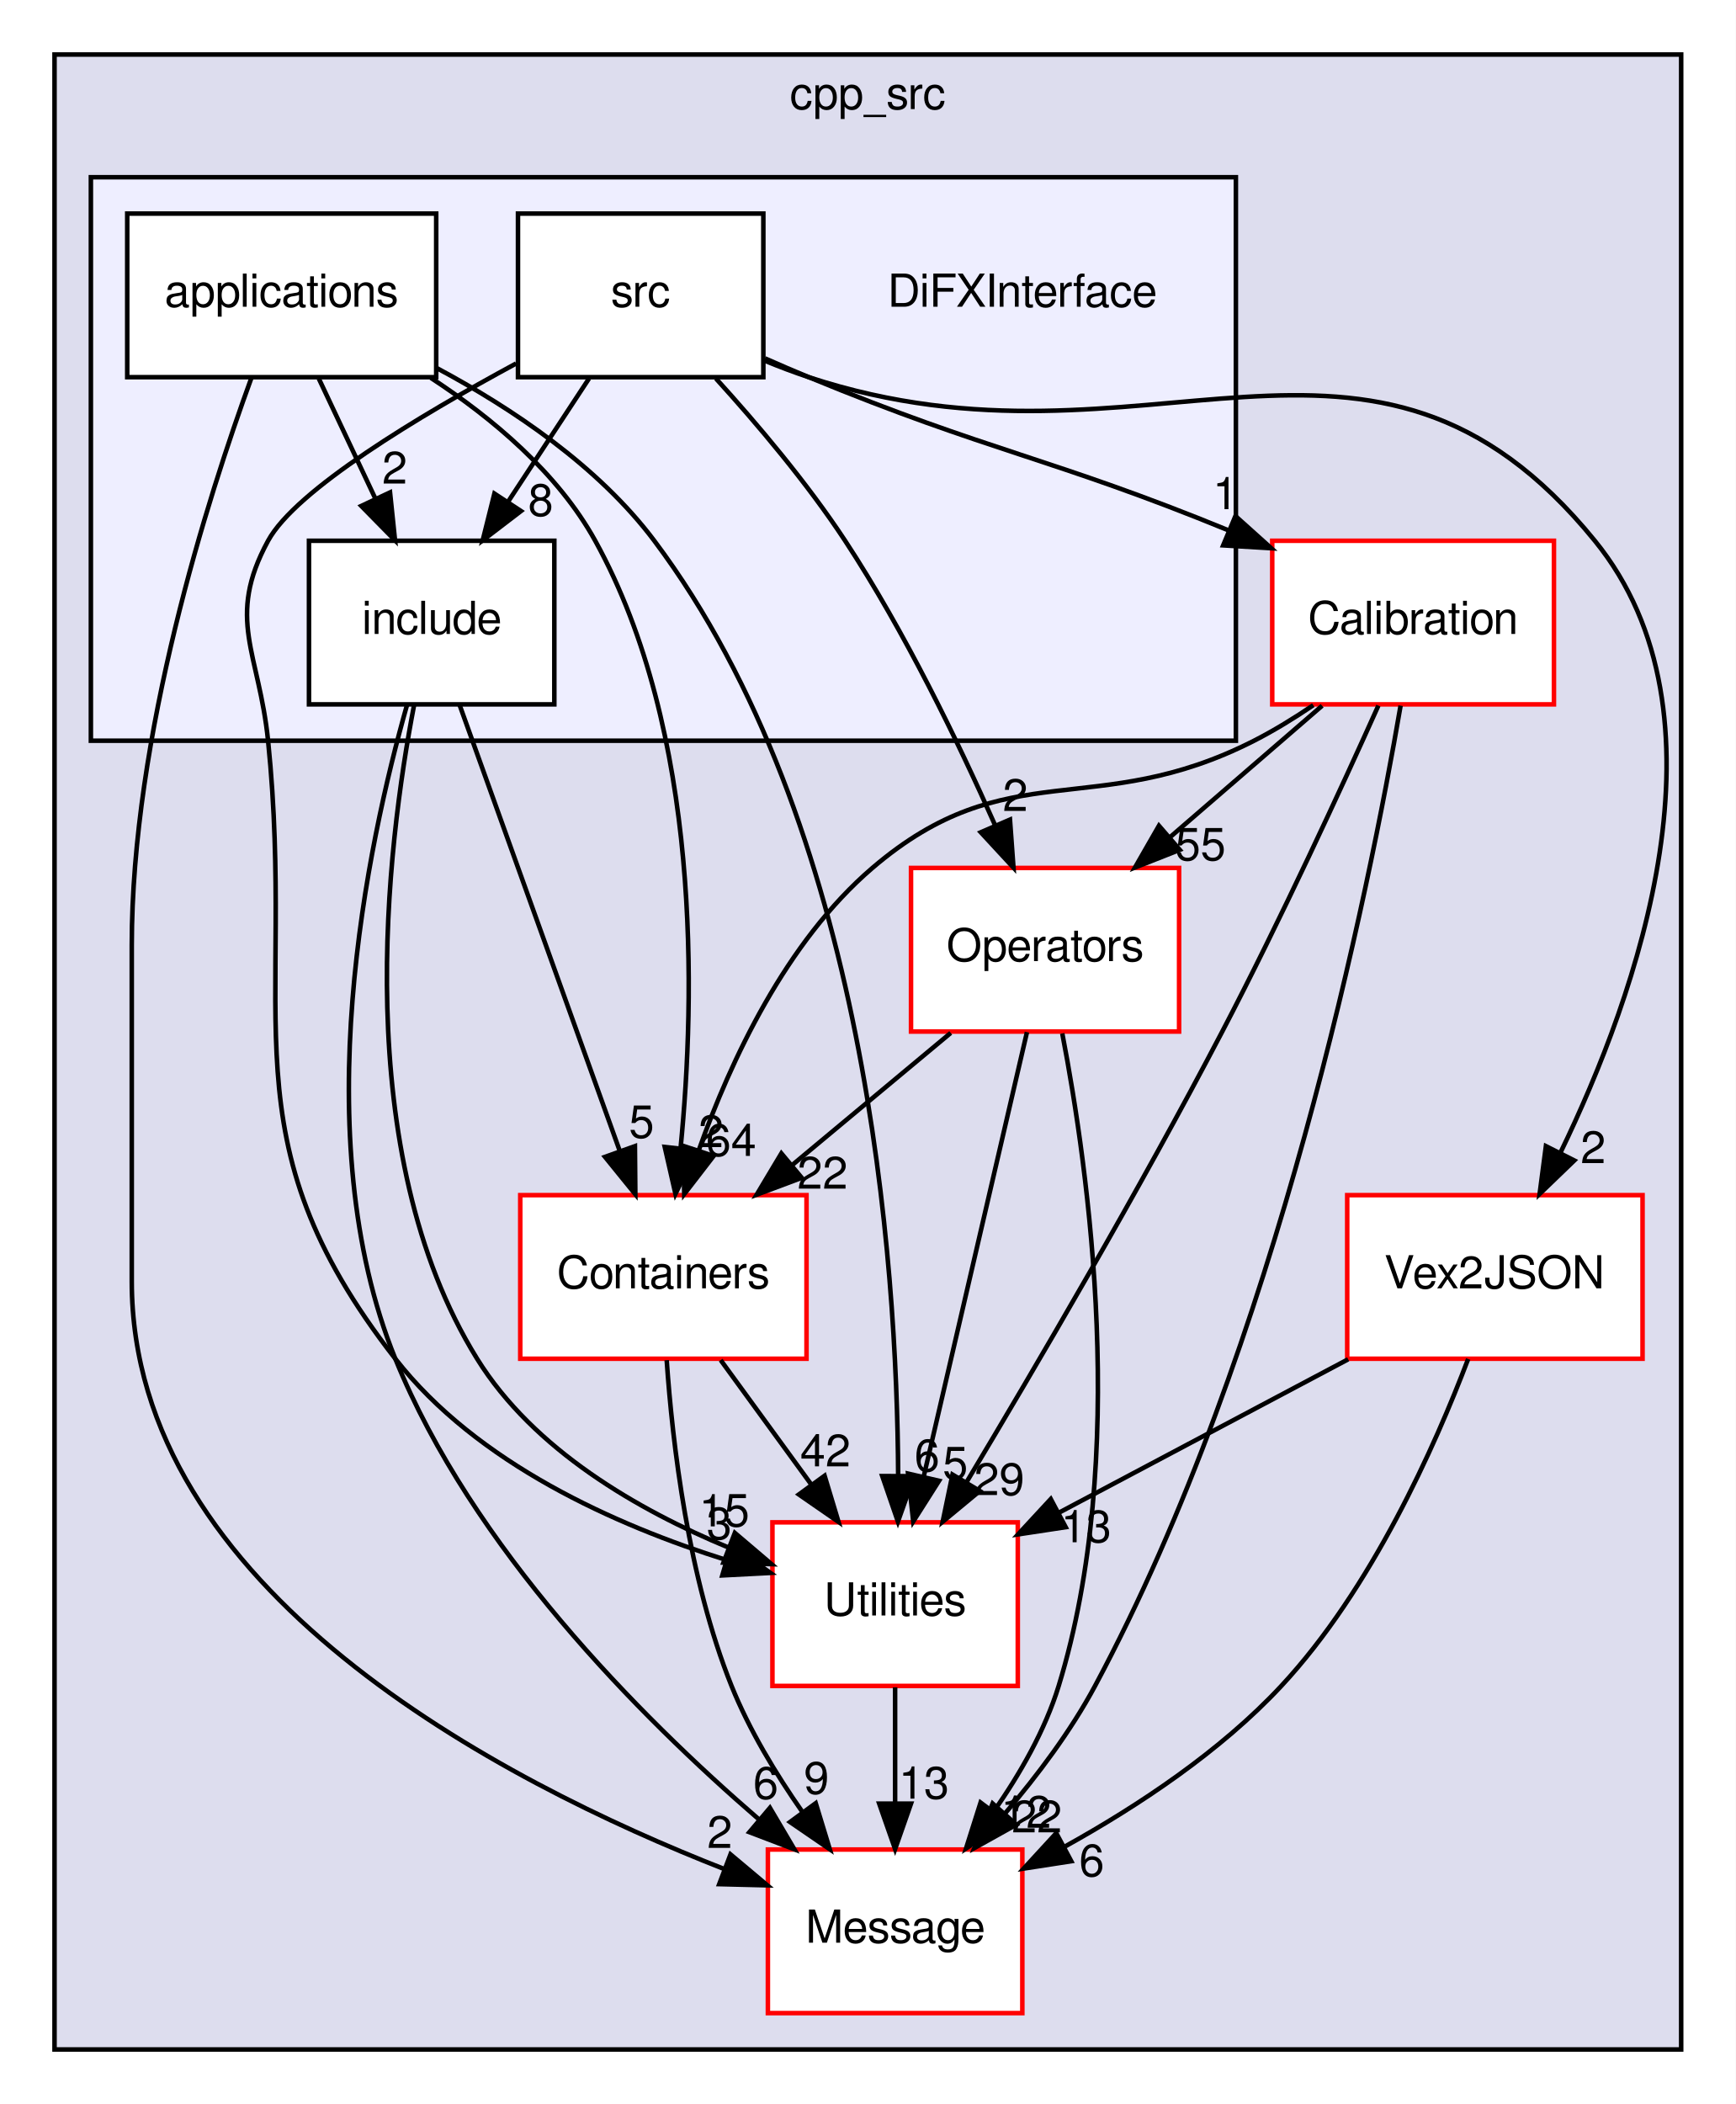
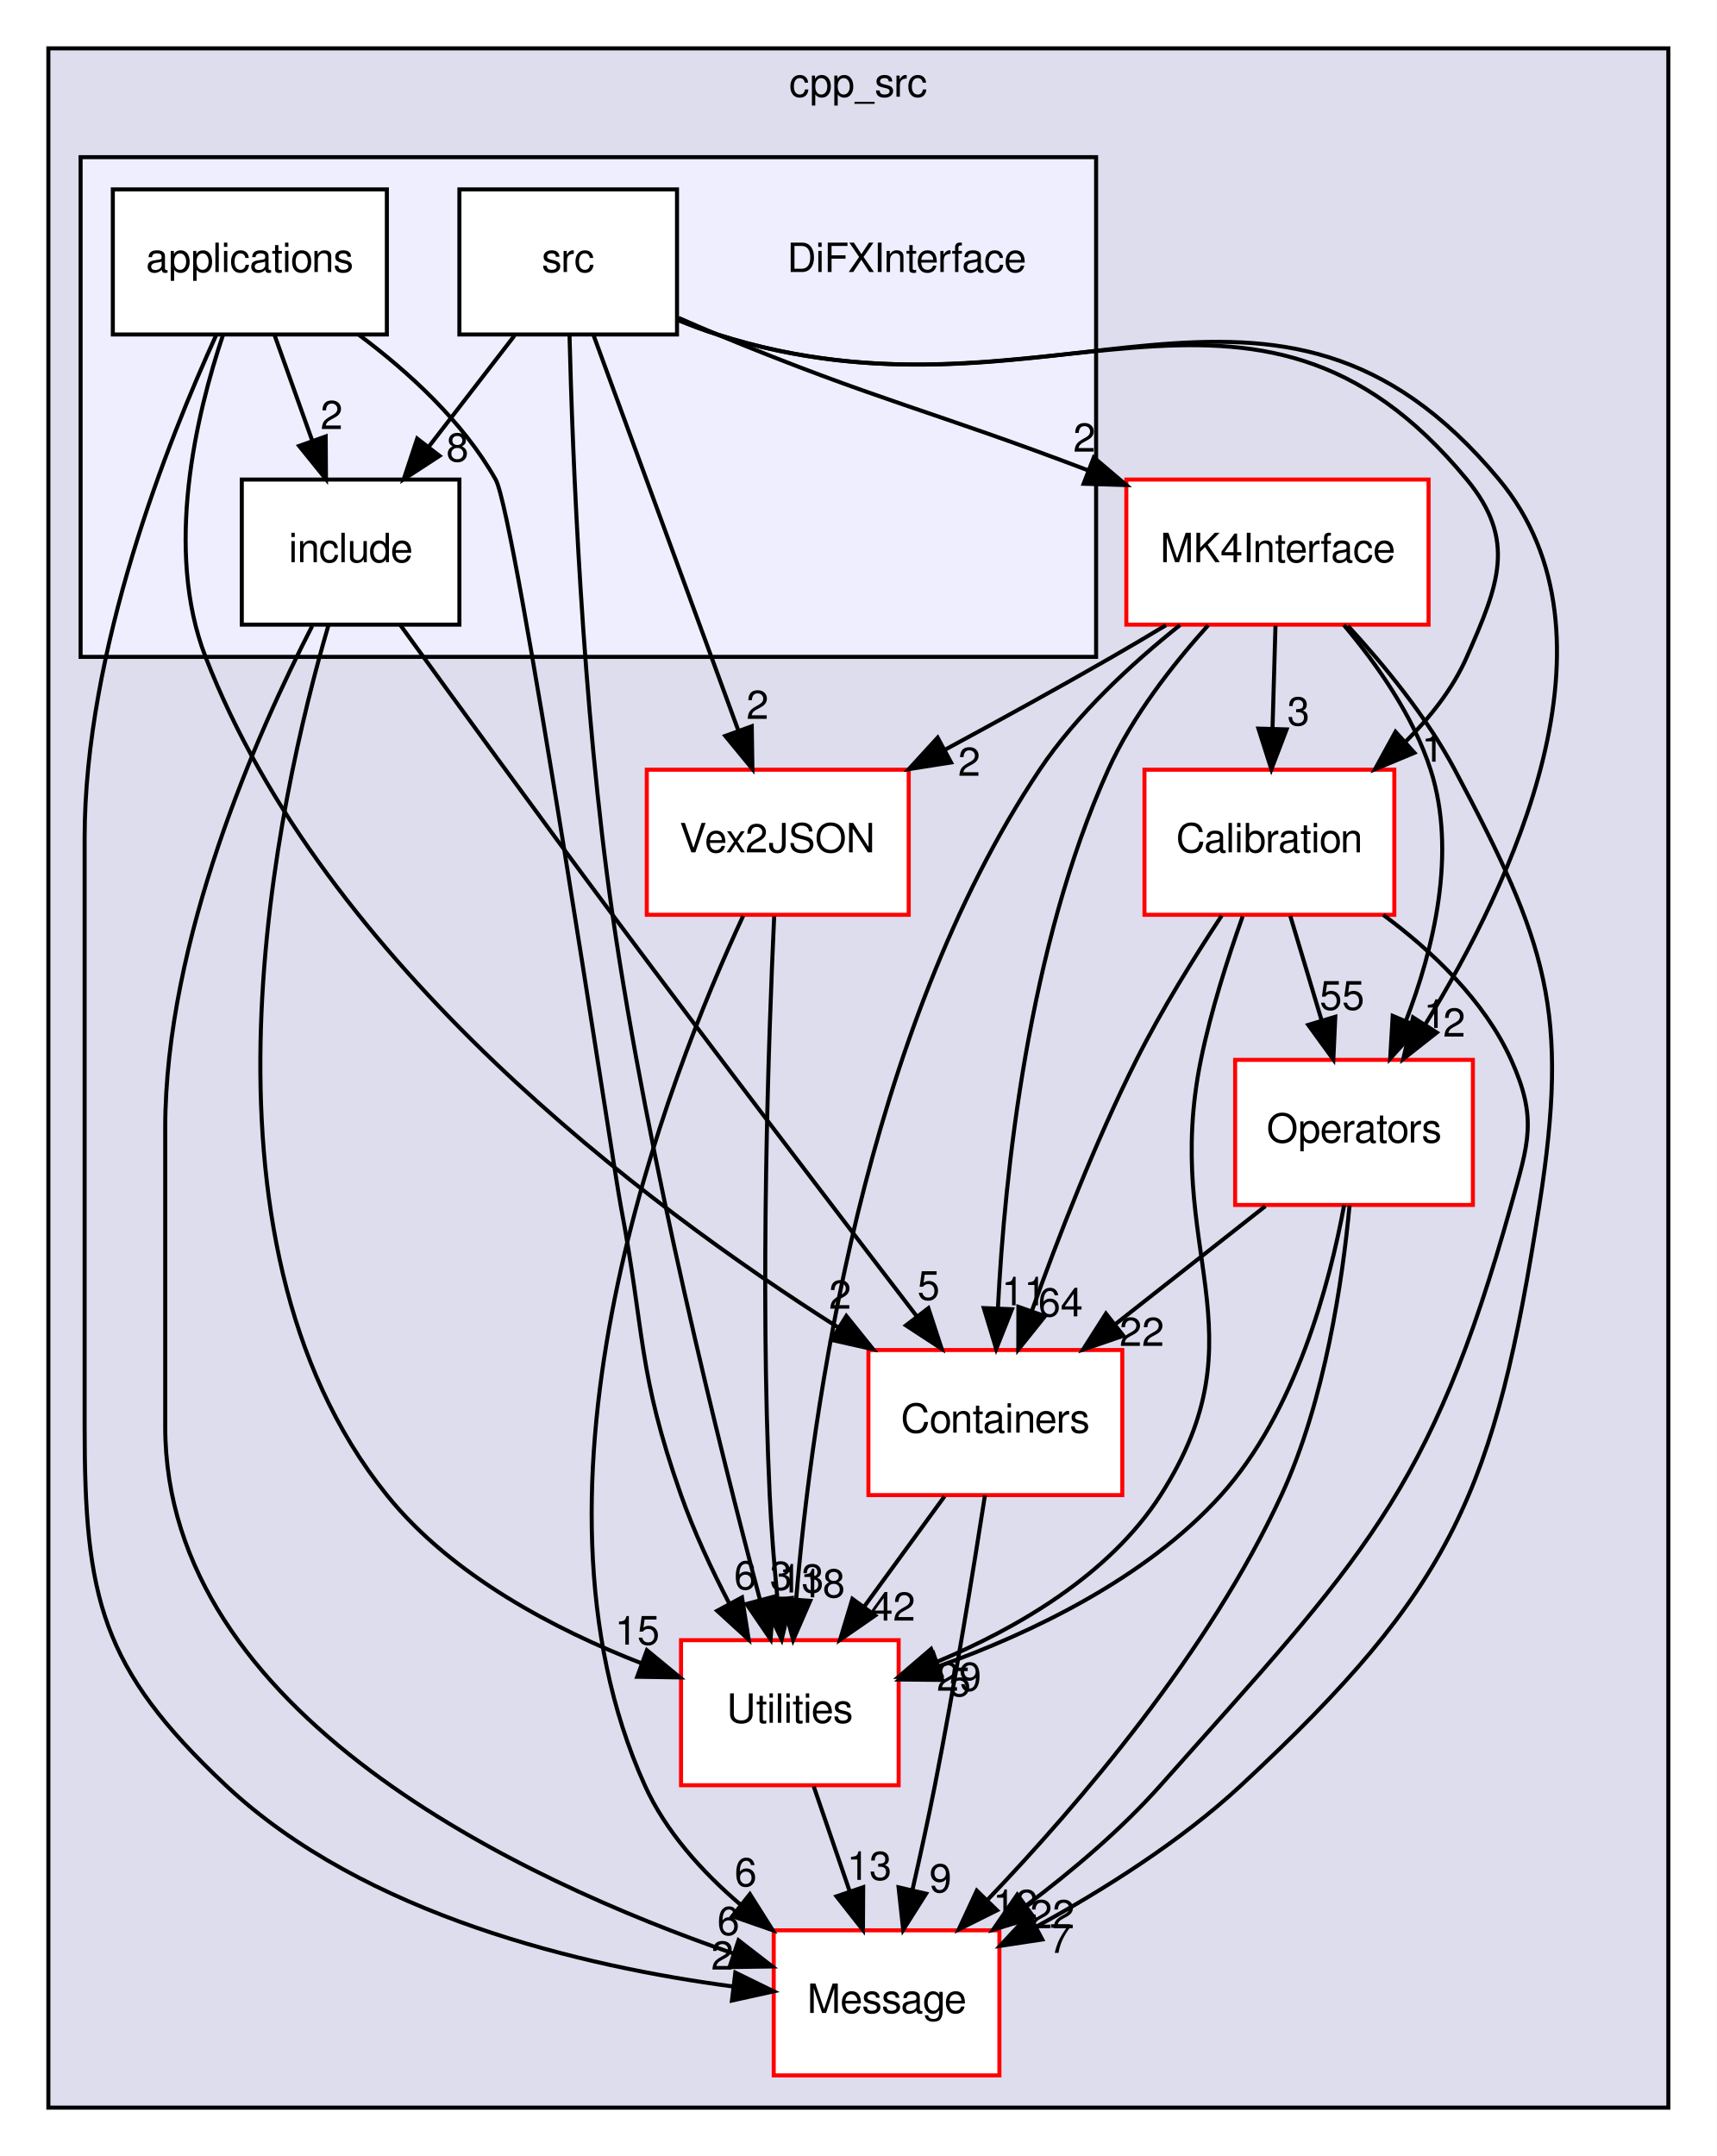
- <svg xmlns="http://www.w3.org/2000/svg" xmlns:xlink="http://www.w3.org/1999/xlink" width="382pt" height="463pt" viewBox="0.00 0.00 382.00 463.00">
-   <g id="graph0" class="graph" transform="scale(1 1) rotate(0) translate(4 459)">
-     <polygon fill="white" stroke="transparent" points="-4,4 -4,-459 378,-459 378,4 -4,4" />
+ <svg xmlns="http://www.w3.org/2000/svg" xmlns:xlink="http://www.w3.org/1999/xlink" width="426pt" height="535pt" viewBox="0.00 0.00 426.00 535.00">
+   <g id="graph0" class="graph" transform="scale(1 1) rotate(0) translate(4 531)">
+     <polygon fill="white" stroke="transparent" points="-4,4 -4,-531 422,-531 422,4 -4,4" />
    <g id="clust1" class="cluster">
      <g id="a_clust1">
        <a xlink:href="dir_730935399589b544a579302a37a46c03.html" target="_top" xlink:title="cpp_src">
-           <polygon fill="#ddddee" stroke="black" points="8,-8 8,-447 366,-447 366,-8 8,-8" />
-           <text text-anchor="middle" x="187" y="-435" font-family="FreeSans" font-size="10.00">cpp_src</text>
+           <polygon fill="#ddddee" stroke="black" points="8,-8 8,-519 410,-519 410,-8 8,-8" />
+           <text text-anchor="middle" x="209" y="-507" font-family="FreeSans" font-size="10.00">cpp_src</text>
        </a>
      </g>
    </g>
    <g id="clust2" class="cluster">
      <g id="a_clust2">
        <a xlink:href="dir_ffd3462840ed92d3b36f06c2f7a1a3a4.html" target="_top">
-           <polygon fill="#eeeeff" stroke="black" points="16,-296 16,-420 268,-420 268,-296 16,-296" />
+           <polygon fill="#eeeeff" stroke="black" points="16,-368 16,-492 268,-492 268,-368 16,-368" />
        </a>
      </g>
    </g>
    <g id="node1" class="node">
      <g id="a_node1">
        <a xlink:href="dir_150f406a44a04ce55518da03ec553ece.html" target="_top" xlink:title="Utilities">
-           <polygon fill="white" stroke="red" points="220,-124 166,-124 166,-88 220,-88 220,-124" />
-           <text text-anchor="middle" x="193" y="-103.5" font-family="FreeSans" font-size="10.00">Utilities</text>
+           <polygon fill="white" stroke="red" points="219,-124 165,-124 165,-88 219,-88 219,-124" />
+           <text text-anchor="middle" x="192" y="-103.5" font-family="FreeSans" font-size="10.00">Utilities</text>
        </a>
      </g>
    </g>
    <g id="node2" class="node">
      <g id="a_node2">
        <a xlink:href="dir_32348ece3c89569e6a714937ae854c89.html" target="_top" xlink:title="Message">
-           <polygon fill="white" stroke="red" points="221,-52 165,-52 165,-16 221,-16 221,-52" />
-           <text text-anchor="middle" x="193" y="-31.5" font-family="FreeSans" font-size="10.00">Message</text>
-         </a>
-       </g>
-     </g>
-     <g id="edge24" class="edge">
-       <path fill="none" stroke="black" d="M193,-87.7C193,-79.98 193,-70.71 193,-62.11" />
-       <polygon fill="black" stroke="black" points="196.5,-62.1 193,-52.1 189.5,-62.1 196.5,-62.1" />
-       <g id="a_edge24-headlabel">
+           <polygon fill="white" stroke="red" points="244,-52 188,-52 188,-16 244,-16 244,-52" />
+           <text text-anchor="middle" x="216" y="-31.5" font-family="FreeSans" font-size="10.00">Message</text>
+         </a>
+       </g>
+     </g>
+     <g id="edge25" class="edge">
+       <path fill="none" stroke="black" d="M197.93,-87.7C200.61,-79.9 203.83,-70.51 206.8,-61.83" />
+       <polygon fill="black" stroke="black" points="210.2,-62.7 210.14,-52.1 203.58,-60.43 210.2,-62.7" />
+       <g id="a_edge25-headlabel">
        <a xlink:href="dir_000086_000123.html" target="_top" xlink:title="13">
-           <text text-anchor="middle" x="199.34" y="-63.2" font-family="FreeSans" font-size="10.00">13</text>
+           <text text-anchor="middle" x="211.72" y="-64.52" font-family="FreeSans" font-size="10.00">13</text>
        </a>
      </g>
    </g>
    <g id="node3" class="node">
      <g id="a_node3">
        <a xlink:href="dir_a06008c3e245d1092ba6894d6caedef2.html" target="_top" xlink:title="Containers">
-           <polygon fill="white" stroke="red" points="173.5,-196 110.5,-196 110.5,-160 173.5,-160 173.5,-196" />
-           <text text-anchor="middle" x="142" y="-175.5" font-family="FreeSans" font-size="10.00">Containers</text>
+           <polygon fill="white" stroke="red" points="274.5,-196 211.5,-196 211.5,-160 274.5,-160 274.5,-196" />
+           <text text-anchor="middle" x="243" y="-175.5" font-family="FreeSans" font-size="10.00">Containers</text>
        </a>
      </g>
    </g>
    <g id="edge9" class="edge">
-       <path fill="none" stroke="black" d="M154.61,-159.7C160.6,-151.47 167.88,-141.48 174.48,-132.42" />
-       <polygon fill="black" stroke="black" points="177.48,-134.25 180.54,-124.1 171.82,-130.13 177.48,-134.25" />
+       <path fill="none" stroke="black" d="M230.39,-159.7C224.4,-151.47 217.12,-141.48 210.52,-132.42" />
+       <polygon fill="black" stroke="black" points="213.18,-130.13 204.46,-124.1 207.52,-134.25 213.18,-130.13" />
      <g id="a_edge9-headlabel">
        <a xlink:href="dir_000096_000086.html" target="_top" xlink:title="42">
-           <text text-anchor="middle" x="177.66" y="-136.32" font-family="FreeSans" font-size="10.00">42</text>
+           <text text-anchor="middle" x="217.59" y="-128.86" font-family="FreeSans" font-size="10.00">42</text>
        </a>
      </g>
    </g>
    <g id="edge10" class="edge">
-       <path fill="none" stroke="black" d="M142.73,-159.68C144,-141.3 147.48,-111.7 157,-88 160.88,-78.35 166.72,-68.67 172.59,-60.28" />
-       <polygon fill="black" stroke="black" points="175.53,-62.19 178.62,-52.06 169.88,-58.05 175.53,-62.19" />
+       <path fill="none" stroke="black" d="M240.41,-159.89C237.62,-141.93 232.91,-112.9 228,-88 226.33,-79.54 224.32,-70.36 222.43,-62.06" />
+       <polygon fill="black" stroke="black" points="225.8,-61.09 220.13,-52.13 218.98,-62.67 225.8,-61.09" />
      <g id="a_edge10-headlabel">
        <a xlink:href="dir_000096_000123.html" target="_top" xlink:title="9">
-           <text text-anchor="middle" x="175.69" y="-64.27" font-family="FreeSans" font-size="10.00">9</text>
+           <text text-anchor="middle" x="229.38" y="-61.45" font-family="FreeSans" font-size="10.00">9</text>
        </a>
      </g>
    </g>
    <g id="node4" class="node">
      <g id="a_node4">
        <a xlink:href="dir_91ae3e556fa9cad9030b784323206cc7.html" target="_top" xlink:title="Calibration">
-           <polygon fill="white" stroke="red" points="338,-340 276,-340 276,-304 338,-304 338,-340" />
-           <text text-anchor="middle" x="307" y="-319.5" font-family="FreeSans" font-size="10.00">Calibration</text>
+           <polygon fill="white" stroke="red" points="342,-340 280,-340 280,-304 342,-304 342,-340" />
+           <text text-anchor="middle" x="311" y="-319.5" font-family="FreeSans" font-size="10.00">Calibration</text>
        </a>
      </g>
    </g>
    <g id="edge6" class="edge">
-       <path fill="none" stroke="black" d="M299.36,-303.73C291.24,-285.65 277.82,-256.53 265,-232 246.79,-197.17 223.84,-158.06 208.82,-133.01" />
-       <polygon fill="black" stroke="black" points="211.63,-130.9 203.47,-124.14 205.63,-134.51 211.63,-130.9" />
+       <path fill="none" stroke="black" d="M304.36,-303.59C300.72,-293.37 296.47,-280.12 294,-268 284.36,-220.77 310.02,-200.58 284,-160 271.26,-140.13 248.25,-126.88 228.43,-118.6" />
+       <polygon fill="black" stroke="black" points="229.6,-115.3 219.01,-114.92 227.05,-121.82 229.6,-115.3" />
      <g id="a_edge6-headlabel">
        <a xlink:href="dir_000102_000086.html" target="_top" xlink:title="29">
-           <text text-anchor="middle" x="215.92" y="-130.01" font-family="FreeSans" font-size="10.00">29</text>
+           <text text-anchor="middle" x="233.98" y="-111.46" font-family="FreeSans" font-size="10.00">29</text>
        </a>
      </g>
    </g>
    <g id="edge5" class="edge">
-       <path fill="none" stroke="black" d="M304.25,-303.72C297.4,-263.78 277.13,-162.81 237,-88 231.69,-78.1 224.35,-68.32 217.18,-59.92" />
-       <polygon fill="black" stroke="black" points="219.69,-57.48 210.44,-52.32 214.46,-62.12 219.69,-57.48" />
+       <path fill="none" stroke="black" d="M339.26,-303.97C351.43,-294.96 364.37,-282.7 371,-268 377.58,-253.41 375.29,-247.41 371,-232 350.93,-159.97 333.65,-143.91 284,-88 274.24,-77.01 261.97,-66.66 250.54,-58.07" />
+       <polygon fill="black" stroke="black" points="252.56,-55.21 242.42,-52.14 248.44,-60.86 252.56,-55.21" />
      <g id="a_edge5-headlabel">
        <a xlink:href="dir_000102_000123.html" target="_top" xlink:title="22">
-           <text text-anchor="middle" x="224.2" y="-55.78" font-family="FreeSans" font-size="10.00">22</text>
+           <text text-anchor="middle" x="257.14" y="-52.53" font-family="FreeSans" font-size="10.00">22</text>
        </a>
      </g>
    </g>
    <g id="edge7" class="edge">
-       <path fill="none" stroke="black" d="M285.04,-303.82C280.85,-300.98 276.39,-298.24 272,-296 236.93,-278.14 217.9,-293.58 188,-268 168.98,-251.73 156.81,-225.62 149.79,-205.88" />
-       <polygon fill="black" stroke="black" points="153.06,-204.62 146.59,-196.23 146.42,-206.82 153.06,-204.62" />
+       <path fill="none" stroke="black" d="M299.17,-303.8C292.48,-293.65 284.23,-280.4 278,-268 267.79,-247.69 258.49,-223.65 252.05,-205.68" />
+       <polygon fill="black" stroke="black" points="255.31,-204.4 248.69,-196.13 248.71,-206.72 255.31,-204.4" />
      <g id="a_edge7-headlabel">
        <a xlink:href="dir_000102_000096.html" target="_top" xlink:title="64">
-           <text text-anchor="middle" x="156.89" y="-204.63" font-family="FreeSans" font-size="10.00">64</text>
+           <text text-anchor="middle" x="259.18" y="-204.35" font-family="FreeSans" font-size="10.00">64</text>
        </a>
      </g>
    </g>
    <g id="node5" class="node">
      <g id="a_node5">
        <a xlink:href="dir_4546011bd625f1142c4c4ae06dcdb5ba.html" target="_top" xlink:title="Operators">
-           <polygon fill="white" stroke="red" points="255.5,-268 196.5,-268 196.5,-232 255.5,-232 255.5,-268" />
-           <text text-anchor="middle" x="226" y="-247.5" font-family="FreeSans" font-size="10.00">Operators</text>
+           <polygon fill="white" stroke="red" points="361.5,-268 302.5,-268 302.5,-232 361.5,-232 361.5,-268" />
+           <text text-anchor="middle" x="332" y="-247.5" font-family="FreeSans" font-size="10.00">Operators</text>
        </a>
      </g>
    </g>
    <g id="edge8" class="edge">
-       <path fill="none" stroke="black" d="M286.98,-303.7C276.87,-294.97 264.46,-284.24 253.48,-274.75" />
-       <polygon fill="black" stroke="black" points="255.65,-271.99 245.79,-268.1 251.07,-277.29 255.65,-271.99" />
+       <path fill="none" stroke="black" d="M316.19,-303.7C318.53,-295.9 321.35,-286.51 323.95,-277.83" />
+       <polygon fill="black" stroke="black" points="327.35,-278.69 326.87,-268.1 320.64,-276.68 327.35,-278.69" />
      <g id="a_edge8-headlabel">
        <a xlink:href="dir_000102_000089.html" target="_top" xlink:title="55">
-           <text text-anchor="middle" x="260.22" y="-269.7" font-family="FreeSans" font-size="10.00">55</text>
+           <text text-anchor="middle" x="329.03" y="-280.45" font-family="FreeSans" font-size="10.00">55</text>
        </a>
      </g>
    </g>
    <g id="edge14" class="edge">
-       <path fill="none" stroke="black" d="M222.02,-231.87C216.37,-207.56 205.97,-162.82 199.28,-134.01" />
-       <polygon fill="black" stroke="black" points="202.67,-133.14 196.99,-124.19 195.85,-134.72 202.67,-133.14" />
+       <path fill="none" stroke="black" d="M329.55,-231.97C325.95,-212.47 317.52,-180.58 299,-160 280.39,-139.33 251.91,-125.77 229,-117.54" />
+       <polygon fill="black" stroke="black" points="229.84,-114.14 219.25,-114.24 227.6,-120.76 229.84,-114.14" />
      <g id="a_edge14-headlabel">
        <a xlink:href="dir_000089_000086.html" target="_top" xlink:title="5">
-           <text text-anchor="middle" x="206.25" y="-133.5" font-family="FreeSans" font-size="10.00">5</text>
+           <text text-anchor="middle" x="234.16" y="-110.1" font-family="FreeSans" font-size="10.00">5</text>
        </a>
      </g>
    </g>
    <g id="edge15" class="edge">
-       <path fill="none" stroke="black" d="M229.79,-231.59C235.59,-201.52 244.45,-138.24 229,-88 225.99,-78.22 220.49,-68.62 214.68,-60.33" />
-       <polygon fill="black" stroke="black" points="217.41,-58.13 208.61,-52.23 211.81,-62.33 217.41,-58.13" />
+       <path fill="none" stroke="black" d="M330.89,-231.87C329.17,-213.4 324.83,-183.48 314,-160 296.05,-121.08 263.77,-83.34 241.18,-59.7" />
+       <polygon fill="black" stroke="black" points="243.4,-56.97 233.92,-52.24 238.39,-61.85 243.4,-56.97" />
      <g id="a_edge15-headlabel">
        <a xlink:href="dir_000089_000123.html" target="_top" xlink:title="12">
-           <text text-anchor="middle" x="221.83" y="-56.8" font-family="FreeSans" font-size="10.00">12</text>
+           <text text-anchor="middle" x="247.95" y="-55.06" font-family="FreeSans" font-size="10.00">12</text>
        </a>
      </g>
    </g>
    <g id="edge16" class="edge">
-       <path fill="none" stroke="black" d="M205.24,-231.7C194.76,-222.97 181.89,-212.24 170.5,-202.75" />
-       <polygon fill="black" stroke="black" points="172.45,-199.82 162.53,-196.1 167.97,-205.19 172.45,-199.82" />
+       <path fill="none" stroke="black" d="M310,-231.7C298.79,-222.88 285,-212.03 272.85,-202.47" />
+       <polygon fill="black" stroke="black" points="274.77,-199.54 264.75,-196.1 270.44,-205.04 274.77,-199.54" />
      <g id="a_edge16-headlabel">
        <a xlink:href="dir_000089_000096.html" target="_top" xlink:title="22">
-           <text text-anchor="middle" x="177.03" y="-197.44" font-family="FreeSans" font-size="10.00">22</text>
+           <text text-anchor="middle" x="279.35" y="-197.03" font-family="FreeSans" font-size="10.00">22</text>
        </a>
      </g>
    </g>
    <g id="node6" class="node">
      <g id="a_node6">
+         <a xlink:href="dir_0c8523deb6301657d04bd2a03358f9f8.html" target="_top" xlink:title="MK4Interface">
+           <polygon fill="white" stroke="red" points="350.5,-412 275.5,-412 275.5,-376 350.5,-376 350.5,-412" />
+           <text text-anchor="middle" x="313" y="-391.5" font-family="FreeSans" font-size="10.00">MK4Interface</text>
+         </a>
+       </g>
+     </g>
+     <g id="edge26" class="edge">
+       <path fill="none" stroke="black" d="M288.81,-375.88C276.95,-366.44 263.26,-353.85 254,-340 210.36,-274.78 197.39,-180.13 193.57,-134.13" />
+       <polygon fill="black" stroke="black" points="197.05,-133.76 192.82,-124.04 190.07,-134.28 197.05,-133.76" />
+       <g id="a_edge26-headlabel">
+         <a xlink:href="dir_000126_000086.html" target="_top" xlink:title="18">
+           <text text-anchor="middle" x="200.15" y="-134.63" font-family="FreeSans" font-size="10.00">18</text>
+         </a>
+       </g>
+     </g>
+     <g id="edge28" class="edge">
+       <path fill="none" stroke="black" d="M330.48,-375.7C339.5,-365.94 350.04,-353.1 357,-340 379.94,-296.82 385.53,-280.32 378,-232 366.92,-160.9 356.73,-136.96 304,-88 289,-74.08 269.77,-61.99 253.11,-52.88" />
+       <polygon fill="black" stroke="black" points="254.64,-49.73 244.16,-48.14 251.36,-55.92 254.64,-49.73" />
+       <g id="a_edge28-headlabel">
+         <a xlink:href="dir_000126_000123.html" target="_top" xlink:title="7">
+           <text text-anchor="middle" x="259.14" y="-46.41" font-family="FreeSans" font-size="10.00">7</text>
+         </a>
+       </g>
+     </g>
+     <g id="edge31" class="edge">
+       <path fill="none" stroke="black" d="M295.8,-375.84C287.04,-366.12 276.99,-353.27 271,-340 251.16,-296.1 245.32,-239.6 243.64,-206.53" />
+       <polygon fill="black" stroke="black" points="247.12,-206.12 243.21,-196.27 240.13,-206.41 247.12,-206.12" />
+       <g id="a_edge31-headlabel">
+         <a xlink:href="dir_000126_000096.html" target="_top" xlink:title="11">
+           <text text-anchor="middle" x="250.11" y="-207.09" font-family="FreeSans" font-size="10.00">11</text>
+         </a>
+       </g>
+     </g>
+     <g id="edge30" class="edge">
+       <path fill="none" stroke="black" d="M312.51,-375.7C312.29,-367.98 312.02,-358.71 311.77,-350.11" />
+       <polygon fill="black" stroke="black" points="315.27,-350 311.49,-340.1 308.28,-350.2 315.27,-350" />
+       <g id="a_edge30-headlabel">
+         <a xlink:href="dir_000126_000102.html" target="_top" xlink:title="3">
+           <text text-anchor="middle" x="318.21" y="-351.01" font-family="FreeSans" font-size="10.00">3</text>
+         </a>
+       </g>
+     </g>
+     <g id="edge29" class="edge">
+       <path fill="none" stroke="black" d="M329.46,-375.92C337.65,-366.22 346.7,-353.37 351,-340 357.61,-319.44 351.74,-295.46 344.84,-277.58" />
+       <polygon fill="black" stroke="black" points="348.06,-276.2 340.97,-268.33 341.6,-278.91 348.06,-276.2" />
+       <g id="a_edge29-headlabel">
+         <a xlink:href="dir_000126_000089.html" target="_top" xlink:title="1">
+           <text text-anchor="middle" x="352.07" y="-275.93" font-family="FreeSans" font-size="10.00">1</text>
+         </a>
+       </g>
+     </g>
+     <g id="node7" class="node">
+       <g id="a_node7">
        <a xlink:href="dir_2d98c6b8f23a5c53321666bdc86a2d6a.html" target="_top" xlink:title="Vex2JSON">
-           <polygon fill="white" stroke="red" points="357.5,-196 292.5,-196 292.5,-160 357.5,-160 357.5,-196" />
-           <text text-anchor="middle" x="325" y="-175.5" font-family="FreeSans" font-size="10.00">Vex2JSON</text>
+           <polygon fill="white" stroke="red" points="221.5,-340 156.5,-340 156.5,-304 221.5,-304 221.5,-340" />
+           <text text-anchor="middle" x="189" y="-319.5" font-family="FreeSans" font-size="10.00">Vex2JSON</text>
+         </a>
+       </g>
+     </g>
+     <g id="edge27" class="edge">
+       <path fill="none" stroke="black" d="M285.33,-375.86C280.89,-373.19 276.34,-370.49 272,-368 258.61,-360.29 243.83,-352.16 230.5,-344.96" />
+       <polygon fill="black" stroke="black" points="232,-341.8 221.53,-340.15 228.68,-347.96 232,-341.8" />
+       <g id="a_edge27-headlabel">
+         <a xlink:href="dir_000126_000141.html" target="_top" xlink:title="2">
+           <text text-anchor="middle" x="236.51" y="-338.5" font-family="FreeSans" font-size="10.00">2</text>
        </a>
      </g>
    </g>
    <g id="edge17" class="edge">
-       <path fill="none" stroke="black" d="M292.71,-159.88C273.47,-149.67 249.01,-136.7 229.12,-126.16" />
-       <polygon fill="black" stroke="black" points="230.54,-122.94 220.06,-121.35 227.26,-129.13 230.54,-122.94" />
+       <path fill="none" stroke="black" d="M188.11,-303.6C186.74,-274.05 184.54,-212.22 187,-160 187.39,-151.66 188.13,-142.6 188.92,-134.37" />
+       <polygon fill="black" stroke="black" points="192.43,-134.46 189.97,-124.16 185.47,-133.75 192.43,-134.46" />
      <g id="a_edge17-headlabel">
        <a xlink:href="dir_000141_000086.html" target="_top" xlink:title="13">
-           <text text-anchor="middle" x="235.04" y="-119.62" font-family="FreeSans" font-size="10.00">13</text>
+           <text text-anchor="middle" x="194.89" y="-135.83" font-family="FreeSans" font-size="10.00">13</text>
        </a>
      </g>
    </g>
    <g id="edge18" class="edge">
-       <path fill="none" stroke="black" d="M319.12,-159.95C311.82,-140.73 297.88,-109.36 278,-88 264.63,-73.63 246.53,-61.63 230.47,-52.71" />
-       <polygon fill="black" stroke="black" points="231.77,-49.43 221.3,-47.81 228.47,-55.61 231.77,-49.43" />
+       <path fill="none" stroke="black" d="M180.41,-303.72C161.84,-263.8 122.24,-162.86 156,-88 161.18,-76.52 170.21,-66.52 179.72,-58.4" />
+       <polygon fill="black" stroke="black" points="182.09,-60.99 187.74,-52.03 177.73,-55.51 182.09,-60.99" />
      <g id="a_edge18-headlabel">
        <a xlink:href="dir_000141_000123.html" target="_top" xlink:title="6">
-           <text text-anchor="middle" x="236.27" y="-46.12" font-family="FreeSans" font-size="10.00">6</text>
-         </a>
-       </g>
-     </g>
-     <g id="node7" class="node">
-       <text text-anchor="middle" x="221" y="-391.5" font-family="FreeSans" font-size="10.00">DiFXInterface</text>
+           <text text-anchor="middle" x="181.04" y="-62.95" font-family="FreeSans" font-size="10.00">6</text>
+         </a>
+       </g>
    </g>
    <g id="node8" class="node">
-       <g id="a_node8">
+       <text text-anchor="middle" x="221" y="-463.5" font-family="FreeSans" font-size="10.00">DiFXInterface</text>
+     </g>
+     <g id="node9" class="node">
+       <g id="a_node9">
        <a xlink:href="dir_54c8feb2db02075297606147e04d4d04.html" target="_top" xlink:title="applications">
-           <polygon fill="white" stroke="black" points="92,-412 24,-412 24,-376 92,-376 92,-412" />
-           <text text-anchor="middle" x="58" y="-391.5" font-family="FreeSans" font-size="10.00">applications</text>
+           <polygon fill="white" stroke="black" points="92,-484 24,-484 24,-448 92,-448 92,-484" />
+           <text text-anchor="middle" x="58" y="-463.5" font-family="FreeSans" font-size="10.00">applications</text>
        </a>
      </g>
    </g>
    <g id="edge1" class="edge">
-       <path fill="none" stroke="black" d="M92.09,-378.02C108.7,-369.15 127.69,-356.41 140,-340 186.78,-277.63 193.44,-181.27 193.67,-134.43" />
-       <polygon fill="black" stroke="black" points="197.17,-134.15 193.62,-124.16 190.17,-134.18 197.17,-134.15" />
+       <path fill="none" stroke="black" d="M84.98,-447.97C97.28,-438.81 110.88,-426.42 119,-412 123.98,-403.16 148.1,-241.97 150,-232 156.11,-199.89 154.15,-190.83 165,-160 168.19,-150.94 172.62,-141.47 176.98,-133.08" />
+       <polygon fill="black" stroke="black" points="180.13,-134.61 181.79,-124.15 173.97,-131.29 180.13,-134.61" />
      <g id="a_edge1-headlabel">
        <a xlink:href="dir_000065_000086.html" target="_top" xlink:title="6">
-           <text text-anchor="middle" x="200.03" y="-135.23" font-family="FreeSans" font-size="10.00">6</text>
+           <text text-anchor="middle" x="180.92" y="-136.62" font-family="FreeSans" font-size="10.00">6</text>
        </a>
      </g>
    </g>
    <g id="edge2" class="edge">
-       <path fill="none" stroke="black" d="M51.32,-375.81C41.68,-349.4 25,-297.06 25,-251 25,-251 25,-251 25,-177 25,-109.15 105.91,-67.09 155.43,-47.69" />
-       <polygon fill="black" stroke="black" points="156.77,-50.93 164.88,-44.12 154.29,-44.38 156.77,-50.93" />
+       <path fill="none" stroke="black" d="M49.7,-447.97C37.72,-421.77 17,-369.7 17,-323 17,-323 17,-323 17,-177 17,-134.5 21.03,-117.11 52,-88 86.53,-55.55 141.1,-42.97 177.7,-38.09" />
+       <polygon fill="black" stroke="black" points="178.47,-41.52 187.98,-36.86 177.63,-34.57 178.47,-41.52" />
      <g id="a_edge2-headlabel">
        <a xlink:href="dir_000065_000123.html" target="_top" xlink:title="2">
-           <text text-anchor="middle" x="154.41" y="-52.36" font-family="FreeSans" font-size="10.00">2</text>
+           <text text-anchor="middle" x="175.23" y="-42.27" font-family="FreeSans" font-size="10.00">2</text>
        </a>
      </g>
    </g>
    <g id="edge3" class="edge">
-       <path fill="none" stroke="black" d="M90.82,-375.85C104.34,-367.02 118.75,-354.94 127,-340 150.26,-297.86 149.09,-239.96 145.78,-206.3" />
-       <polygon fill="black" stroke="black" points="149.25,-205.82 144.66,-196.27 142.3,-206.6 149.25,-205.82" />
+       <path fill="none" stroke="black" d="M51.35,-447.91C44.67,-428.03 36.71,-394.55 47,-368 76.58,-291.65 155.87,-232.09 204.05,-201.56" />
+       <polygon fill="black" stroke="black" points="206.02,-204.45 212.67,-196.19 202.33,-198.51 206.02,-204.45" />
      <g id="a_edge3-headlabel">
        <a xlink:href="dir_000065_000096.html" target="_top" xlink:title="2">
-           <text text-anchor="middle" x="152.47" y="-206.58" font-family="FreeSans" font-size="10.00">2</text>
-         </a>
-       </g>
-     </g>
-     <g id="node9" class="node">
-       <g id="a_node9">
+           <text text-anchor="middle" x="204.47" y="-206.26" font-family="FreeSans" font-size="10.00">2</text>
+         </a>
+       </g>
+     </g>
+     <g id="node10" class="node">
+       <g id="a_node10">
        <a xlink:href="dir_f34f84663972769b5eb23cb9a774d90b.html" target="_top" xlink:title="include">
-           <polygon fill="white" stroke="black" points="118,-340 64,-340 64,-304 118,-304 118,-340" />
-           <text text-anchor="middle" x="91" y="-319.5" font-family="FreeSans" font-size="10.00">include</text>
+           <polygon fill="white" stroke="black" points="110,-412 56,-412 56,-376 110,-376 110,-412" />
+           <text text-anchor="middle" x="83" y="-391.5" font-family="FreeSans" font-size="10.00">include</text>
        </a>
      </g>
    </g>
    <g id="edge4" class="edge">
-       <path fill="none" stroke="black" d="M66.16,-375.7C69.91,-367.73 74.45,-358.1 78.62,-349.26" />
-       <polygon fill="black" stroke="black" points="81.84,-350.64 82.94,-340.1 75.51,-347.66 81.84,-350.64" />
+       <path fill="none" stroke="black" d="M64.18,-447.7C67,-439.81 70.39,-430.3 73.52,-421.55" />
+       <polygon fill="black" stroke="black" points="76.82,-422.7 76.89,-412.1 70.23,-420.34 76.82,-422.7" />
      <g id="a_edge4-headlabel">
        <a xlink:href="dir_000065_000116.html" target="_top" xlink:title="2">
-           <text text-anchor="middle" x="82.87" y="-352.6" font-family="FreeSans" font-size="10.00">2</text>
+           <text text-anchor="middle" x="78.29" y="-424.54" font-family="FreeSans" font-size="10.00">2</text>
        </a>
      </g>
    </g>
    <g id="edge11" class="edge">
-       <path fill="none" stroke="black" d="M87.15,-303.92C81.12,-272.71 72.81,-205.46 101,-160 113.44,-139.94 136.45,-126.69 156.35,-118.45" />
-       <polygon fill="black" stroke="black" points="157.73,-121.67 165.8,-114.8 155.22,-115.14 157.73,-121.67" />
+       <path fill="none" stroke="black" d="M77.47,-375.72C65.14,-333.57 40.38,-224.2 92,-160 108.12,-139.95 133.91,-126.54 155.27,-118.23" />
+       <polygon fill="black" stroke="black" points="156.53,-121.5 164.71,-114.76 154.12,-114.92 156.53,-121.5" />
      <g id="a_edge11-headlabel">
        <a xlink:href="dir_000116_000086.html" target="_top" xlink:title="15">
-           <text text-anchor="middle" x="155.4" y="-123.11" font-family="FreeSans" font-size="10.00">15</text>
+           <text text-anchor="middle" x="154.14" y="-122.9" font-family="FreeSans" font-size="10.00">15</text>
        </a>
      </g>
    </g>
    <g id="edge12" class="edge">
-       <path fill="none" stroke="black" d="M85.55,-303.76C76.93,-273.4 63.08,-209 83,-160 99.87,-118.5 136.62,-81.44 163.01,-58.65" />
-       <polygon fill="black" stroke="black" points="165.45,-61.17 170.83,-52.05 160.93,-55.82 165.45,-61.17" />
+       <path fill="none" stroke="black" d="M73.47,-375.66C60,-349.47 37,-297.9 37,-251 37,-251 37,-251 37,-177 37,-105.64 125.4,-64.45 177.96,-46.26" />
+       <polygon fill="black" stroke="black" points="179.26,-49.52 187.64,-43.03 177.04,-42.88 179.26,-49.52" />
      <g id="a_edge12-headlabel">
        <a xlink:href="dir_000116_000123.html" target="_top" xlink:title="6">
-           <text text-anchor="middle" x="164.53" y="-63.16" font-family="FreeSans" font-size="10.00">6</text>
+           <text text-anchor="middle" x="176.75" y="-50.85" font-family="FreeSans" font-size="10.00">6</text>
        </a>
      </g>
    </g>
    <g id="edge13" class="edge">
-       <path fill="none" stroke="black" d="M97.15,-303.87C105.92,-279.46 122.09,-234.43 132.43,-205.64" />
-       <polygon fill="black" stroke="black" points="135.74,-206.78 135.83,-196.19 129.15,-204.42 135.74,-206.78" />
+       <path fill="none" stroke="black" d="M95.36,-375.87C108.37,-357.89 129.48,-328.86 148,-304 173.9,-269.24 204.28,-229.43 223.58,-204.26" />
+       <polygon fill="black" stroke="black" points="226.37,-206.38 229.68,-196.31 220.81,-202.11 226.37,-206.38" />
      <g id="a_edge13-headlabel">
        <a xlink:href="dir_000116_000096.html" target="_top" xlink:title="5">
-           <text text-anchor="middle" x="137.2" y="-208.63" font-family="FreeSans" font-size="10.00">5</text>
-         </a>
-       </g>
-     </g>
-     <g id="node10" class="node">
-       <g id="a_node10">
+           <text text-anchor="middle" x="226.43" y="-208.46" font-family="FreeSans" font-size="10.00">5</text>
+         </a>
+       </g>
+     </g>
+     <g id="node11" class="node">
+       <g id="a_node11">
        <a xlink:href="dir_e14b6f56da0f770cf537fc2113754b6e.html" target="_top" xlink:title="src">
-           <polygon fill="white" stroke="black" points="164,-412 110,-412 110,-376 164,-376 164,-412" />
-           <text text-anchor="middle" x="137" y="-391.5" font-family="FreeSans" font-size="10.00">src</text>
+           <polygon fill="white" stroke="black" points="164,-484 110,-484 110,-448 164,-448 164,-484" />
+           <text text-anchor="middle" x="137" y="-463.5" font-family="FreeSans" font-size="10.00">src</text>
+         </a>
+       </g>
+     </g>
+     <g id="edge20" class="edge">
+       <path fill="none" stroke="black" d="M137.32,-447.99C138.05,-418.52 140.44,-356.13 148,-304 156.92,-242.5 174.59,-171.68 184.61,-133.96" />
+       <polygon fill="black" stroke="black" points="188.01,-134.79 187.22,-124.23 181.25,-132.98 188.01,-134.79" />
+       <g id="a_edge20-headlabel">
+         <a xlink:href="dir_000115_000086.html" target="_top" xlink:title="3">
+           <text text-anchor="middle" x="189.82" y="-136.5" font-family="FreeSans" font-size="10.00">3</text>
+         </a>
+       </g>
+     </g>
+     <g id="edge23" class="edge">
+       <path fill="none" stroke="black" d="M164.19,-451.62C167.45,-450.28 170.77,-449.04 174,-448 254.16,-422.24 306.42,-476.95 360,-412 372.44,-396.92 367.87,-385.9 360,-368 356.53,-360.1 350.9,-352.97 344.68,-346.84" />
+       <polygon fill="black" stroke="black" points="346.98,-344.2 337.2,-340.12 342.3,-349.41 346.98,-344.2" />
+       <g id="a_edge23-headlabel">
+         <a xlink:href="dir_000115_000102.html" target="_top" xlink:title="1">
+           <text text-anchor="middle" x="351.55" y="-341.99" font-family="FreeSans" font-size="10.00">1</text>
+         </a>
+       </g>
+     </g>
+     <g id="edge22" class="edge">
+       <path fill="none" stroke="black" d="M164.18,-451.6C167.44,-450.26 170.77,-449.03 174,-448 257.59,-421.49 311.93,-479.43 368,-412 400.28,-373.18 371.04,-311.5 349.7,-276.84" />
+       <polygon fill="black" stroke="black" points="352.54,-274.78 344.22,-268.23 346.64,-278.54 352.54,-274.78" />
+       <g id="a_edge22-headlabel">
+         <a xlink:href="dir_000115_000089.html" target="_top" xlink:title="2">
+           <text text-anchor="middle" x="356.87" y="-273.79" font-family="FreeSans" font-size="10.00">2</text>
        </a>
      </g>
    </g>
    <g id="edge19" class="edge">
-       <path fill="none" stroke="black" d="M109.59,-379.01C88.19,-367.44 61.08,-351.17 55,-340 45.65,-322.82 53.02,-315.45 55,-296 61.25,-234.61 45.05,-208.66 83,-160 100.99,-136.94 131.55,-123.34 155.89,-115.7" />
-       <polygon fill="black" stroke="black" points="156.94,-119.04 165.56,-112.87 154.97,-112.32 156.94,-119.04" />
+       <path fill="none" stroke="black" d="M164.37,-452.13C167.6,-450.7 170.86,-449.29 174,-448 213.88,-431.54 226.96,-429.17 266.13,-414.24" />
+       <polygon fill="black" stroke="black" points="267.42,-417.49 275.49,-410.63 264.9,-410.96 267.42,-417.49" />
      <g id="a_edge19-headlabel">
-         <a xlink:href="dir_000115_000086.html" target="_top" xlink:title="3">
-           <text text-anchor="middle" x="154.29" y="-120.28" font-family="FreeSans" font-size="10.00">3</text>
-         </a>
-       </g>
-     </g>
-     <g id="edge22" class="edge">
-       <path fill="none" stroke="black" d="M164.37,-380.13C167.6,-378.7 170.86,-377.29 174,-376 213.88,-359.54 227.4,-358.27 266.46,-342.26" />
-       <polygon fill="black" stroke="black" points="267.9,-345.44 275.78,-338.36 265.2,-338.99 267.9,-345.44" />
-       <g id="a_edge22-headlabel">
-         <a xlink:href="dir_000115_000102.html" target="_top" xlink:title="1">
-           <text text-anchor="middle" x="265.68" y="-346.95" font-family="FreeSans" font-size="10.00">1</text>
+         <a xlink:href="dir_000115_000126.html" target="_top" xlink:title="2">
+           <text text-anchor="middle" x="265.09" y="-418.94" font-family="FreeSans" font-size="10.00">2</text>
        </a>
      </g>
    </g>
    <g id="edge21" class="edge">
-       <path fill="none" stroke="black" d="M153.56,-375.71C162.61,-365.75 173.65,-352.71 182,-340 195.1,-320.07 206.9,-295.68 214.97,-277.48" />
-       <polygon fill="black" stroke="black" points="218.28,-278.64 219.05,-268.07 211.86,-275.85 218.28,-278.64" />
+       <path fill="none" stroke="black" d="M143.27,-447.87C152.21,-423.46 168.7,-378.43 179.25,-349.64" />
+       <polygon fill="black" stroke="black" points="182.55,-350.78 182.71,-340.19 175.98,-348.38 182.55,-350.78" />
      <g id="a_edge21-headlabel">
-         <a xlink:href="dir_000115_000089.html" target="_top" xlink:title="2">
-           <text text-anchor="middle" x="219.45" y="-280.56" font-family="FreeSans" font-size="10.00">2</text>
-         </a>
-       </g>
-     </g>
-     <g id="edge20" class="edge">
-       <path fill="none" stroke="black" d="M164.2,-379.67C167.46,-378.32 170.78,-377.06 174,-376 248.6,-351.45 297.45,-400.93 347,-340 378.24,-301.59 356.31,-240.18 339.43,-205.35" />
-       <polygon fill="black" stroke="black" points="342.48,-203.63 334.85,-196.28 336.23,-206.78 342.48,-203.63" />
-       <g id="a_edge20-headlabel">
        <a xlink:href="dir_000115_000141.html" target="_top" xlink:title="2">
-           <text text-anchor="middle" x="346.63" y="-203.06" font-family="FreeSans" font-size="10.00">2</text>
-         </a>
-       </g>
-     </g>
-     <g id="edge23" class="edge">
-       <path fill="none" stroke="black" d="M125.63,-375.7C120.28,-367.56 113.8,-357.69 107.89,-348.7" />
-       <polygon fill="black" stroke="black" points="110.66,-346.54 102.24,-340.1 104.81,-350.38 110.66,-346.54" />
-       <g id="a_edge23-headlabel">
+           <text text-anchor="middle" x="183.98" y="-352.63" font-family="FreeSans" font-size="10.00">2</text>
+         </a>
+       </g>
+     </g>
+     <g id="edge24" class="edge">
+       <path fill="none" stroke="black" d="M123.65,-447.7C117.24,-439.39 109.44,-429.28 102.39,-420.14" />
+       <polygon fill="black" stroke="black" points="105.07,-417.88 96.19,-412.1 99.53,-422.16 105.07,-417.88" />
+       <g id="a_edge24-headlabel">
        <a xlink:href="dir_000115_000116.html" target="_top" xlink:title="8">
-           <text text-anchor="middle" x="115" y="-345.48" font-family="FreeSans" font-size="10.00">8</text>
+           <text text-anchor="middle" x="109.52" y="-416.5" font-family="FreeSans" font-size="10.00">8</text>
        </a>
      </g>
    </g>
  </g>
</svg>
